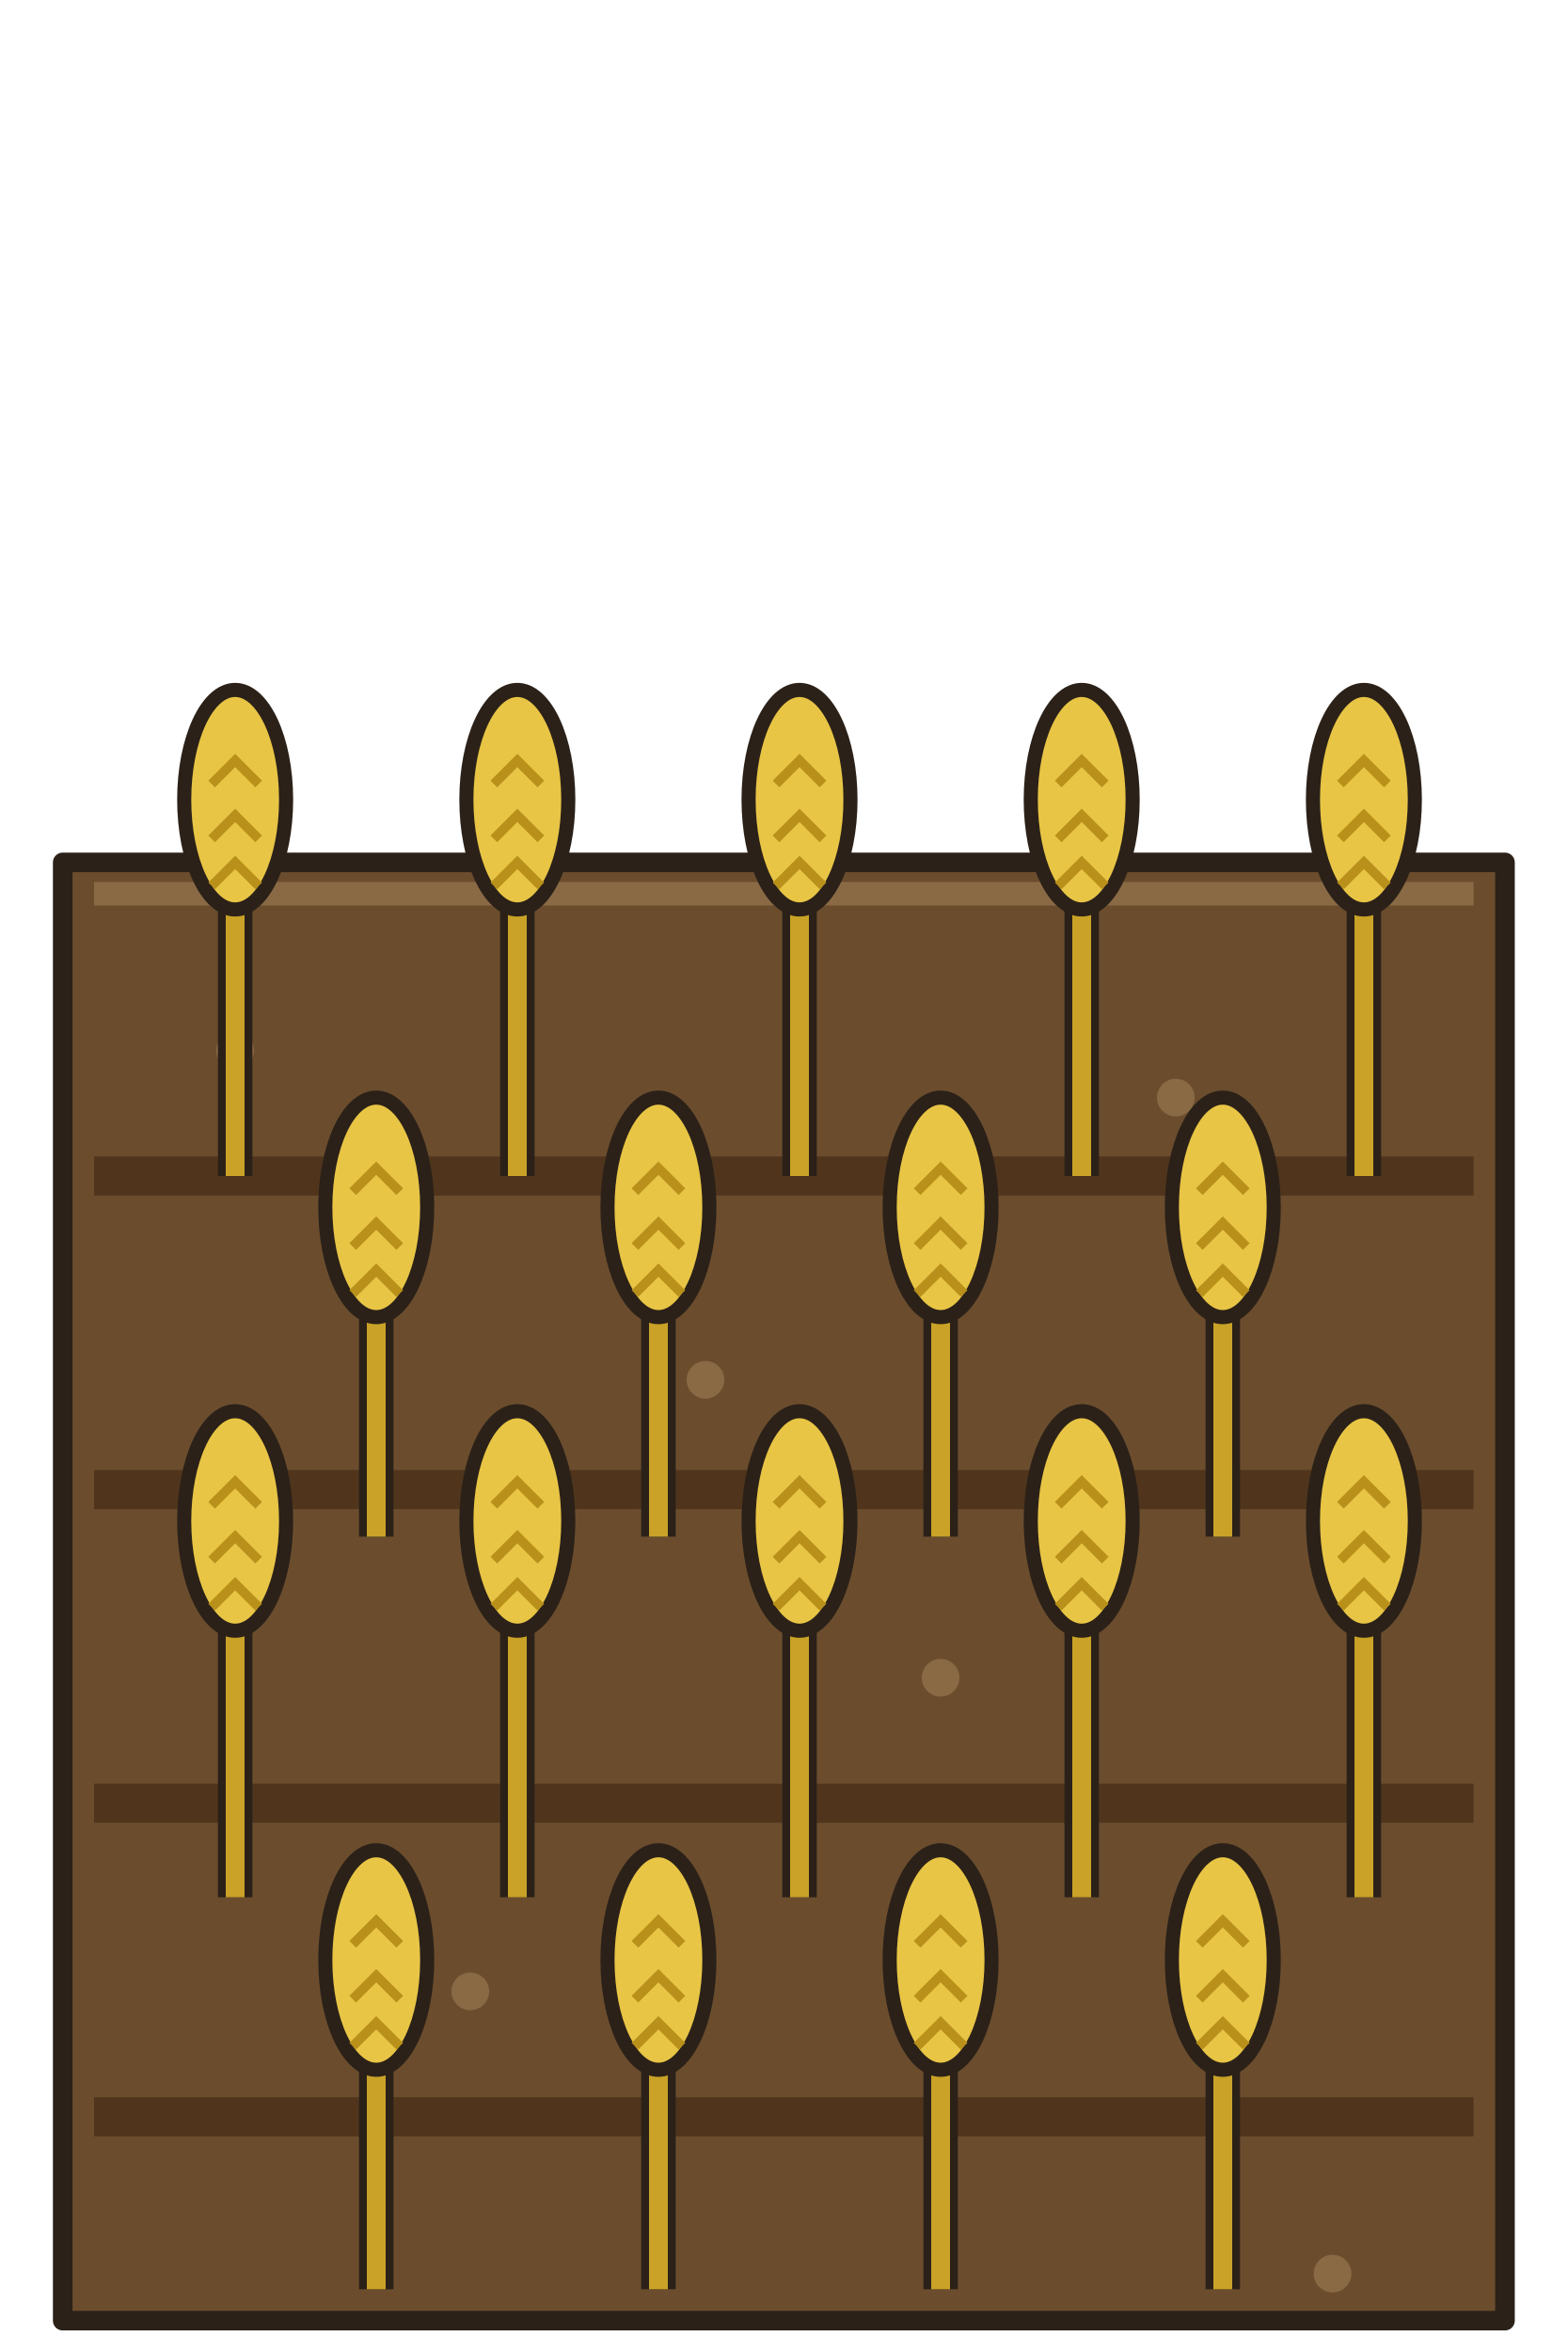
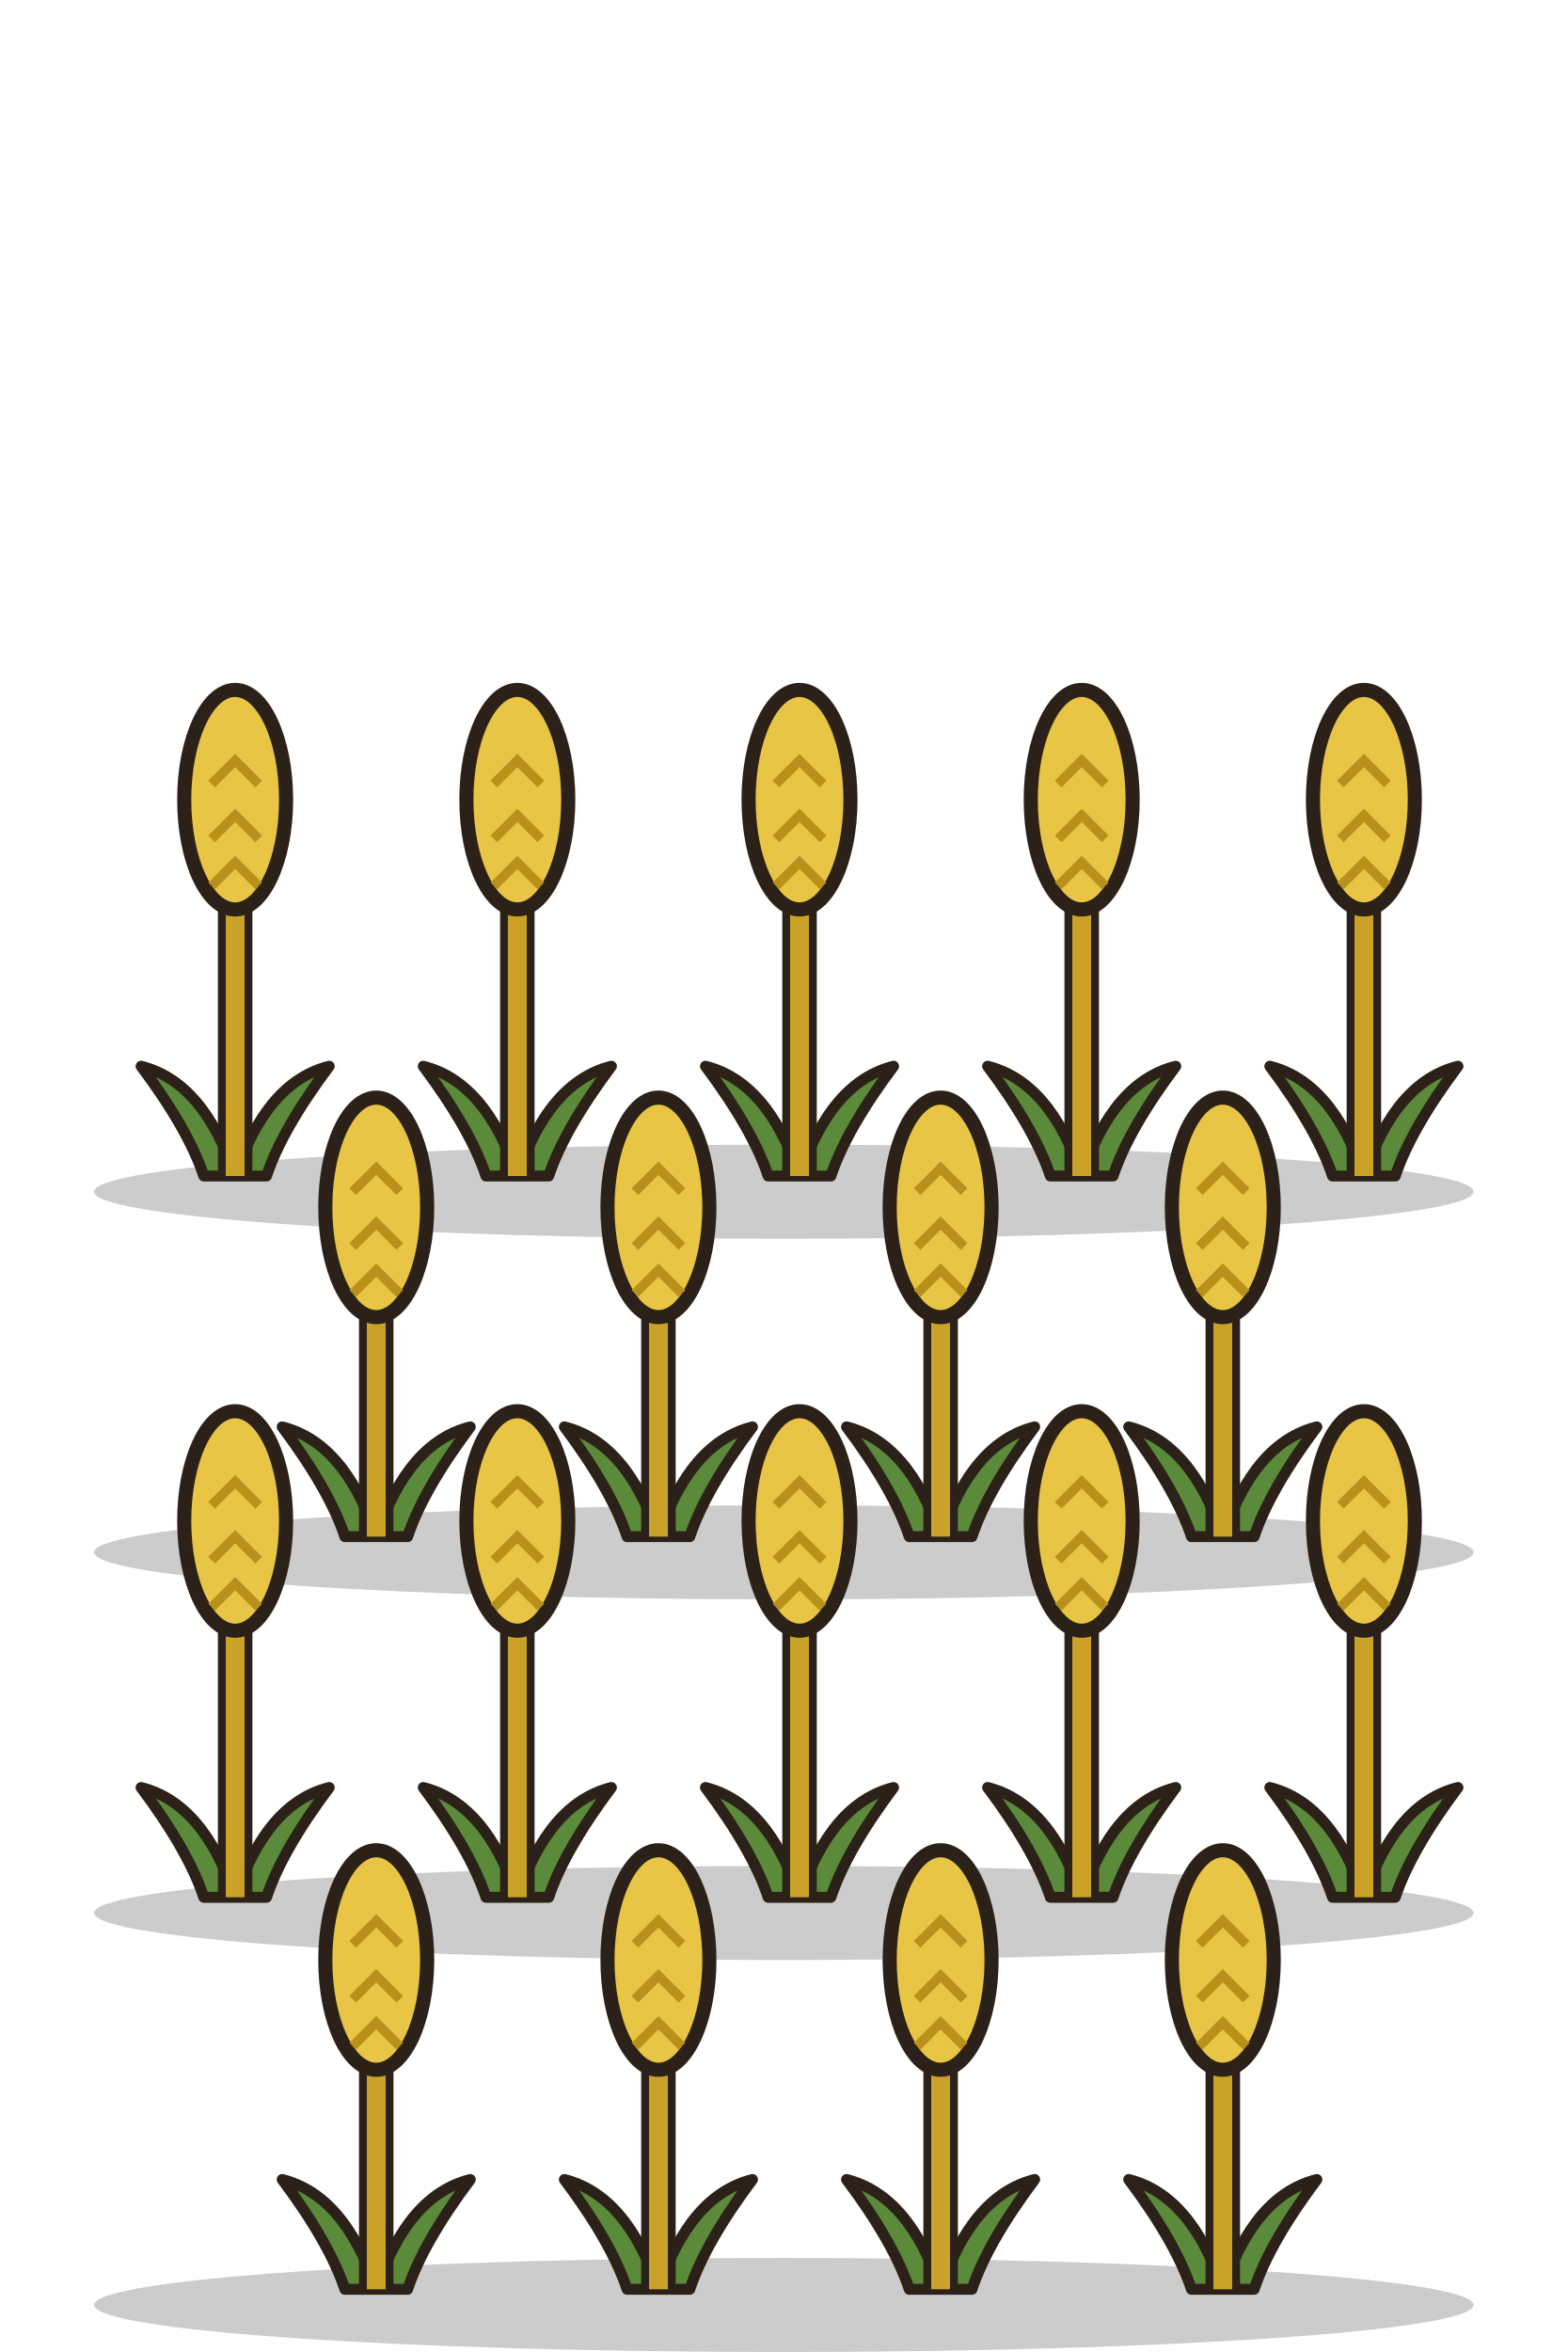
<svg xmlns="http://www.w3.org/2000/svg" width="200" height="300" viewBox="0 0 200 300">
-   <path d="M8,110 h184 v186 h-184z" fill="#6b4d2e" stroke="#2b2118" stroke-width="2.5" stroke-linejoin="round" stroke-linecap="round" />
-   <path d="M12,114 h176" stroke="#8a6a45" stroke-width="3" />
-   <path d="M12,150 h176" stroke="#4a3018" stroke-width="5" opacity=".8" />
-   <path d="M12,190 h176" stroke="#4a3018" stroke-width="5" opacity=".8" />
-   <path d="M12,230 h176" stroke="#4a3018" stroke-width="5" opacity=".8" />
-   <path d="M12,270 h176" stroke="#4a3018" stroke-width="5" opacity=".8" />
-   <circle cx="30" cy="134" r="2.4" fill="#8a6a45" />
-   <circle cx="90" cy="176" r="2.4" fill="#8a6a45" />
-   <circle cx="150" cy="140" r="2.4" fill="#8a6a45" />
-   <circle cx="60" cy="254" r="2.4" fill="#8a6a45" />
-   <circle cx="120" cy="214" r="2.4" fill="#8a6a45" />
-   <circle cx="170" cy="290" r="2.4" fill="#8a6a45" />
+   <ellipse cx="100" cy="152" rx="88" ry="6" fill="#000" opacity=".2" />
+   <ellipse cx="100" cy="198" rx="88" ry="6" fill="#000" opacity=".2" />
+   <ellipse cx="100" cy="244" rx="88" ry="6" fill="#000" opacity=".2" />
+   <ellipse cx="100" cy="294" rx="88" ry="6" fill="#000" opacity=".2" />
+   <path d="M30,150 q-4,-12 -12,-14 q6,8 8,14z M30,150 q4,-12 12,-14 q-6,8 -8,14z" fill="#5a8a3a" stroke="#2b2118" stroke-width="1.4" stroke-linejoin="round" />
  <path d="M30,150 v-40" stroke="#2b2118" stroke-width="4.4" />
  <path d="M30,150 v-40" stroke="#c9a227" stroke-width="2.4" />
  <ellipse cx="30" cy="102" rx="6.5" ry="14" fill="#e8c545" stroke="#2b2118" stroke-width="1.8" stroke-linejoin="round" stroke-linecap="round" />
  <path d="M27,100 l3,-3 l3,3 M27,107 l3,-3 l3,3 M27,113 l3,-3 l3,3" stroke="#b8901a" stroke-width="1.2" fill="none" />
+   <path d="M66,150 q-4,-12 -12,-14 q6,8 8,14z M66,150 q4,-12 12,-14 q-6,8 -8,14z" fill="#5a8a3a" stroke="#2b2118" stroke-width="1.4" stroke-linejoin="round" />
  <path d="M66,150 v-40" stroke="#2b2118" stroke-width="4.4" />
  <path d="M66,150 v-40" stroke="#c9a227" stroke-width="2.4" />
  <ellipse cx="66" cy="102" rx="6.5" ry="14" fill="#e8c545" stroke="#2b2118" stroke-width="1.8" stroke-linejoin="round" stroke-linecap="round" />
  <path d="M63,100 l3,-3 l3,3 M63,107 l3,-3 l3,3 M63,113 l3,-3 l3,3" stroke="#b8901a" stroke-width="1.2" fill="none" />
+   <path d="M102,150 q-4,-12 -12,-14 q6,8 8,14z M102,150 q4,-12 12,-14 q-6,8 -8,14z" fill="#5a8a3a" stroke="#2b2118" stroke-width="1.4" stroke-linejoin="round" />
  <path d="M102,150 v-40" stroke="#2b2118" stroke-width="4.4" />
  <path d="M102,150 v-40" stroke="#c9a227" stroke-width="2.4" />
  <ellipse cx="102" cy="102" rx="6.5" ry="14" fill="#e8c545" stroke="#2b2118" stroke-width="1.8" stroke-linejoin="round" stroke-linecap="round" />
  <path d="M99,100 l3,-3 l3,3 M99,107 l3,-3 l3,3 M99,113 l3,-3 l3,3" stroke="#b8901a" stroke-width="1.2" fill="none" />
+   <path d="M138,150 q-4,-12 -12,-14 q6,8 8,14z M138,150 q4,-12 12,-14 q-6,8 -8,14z" fill="#5a8a3a" stroke="#2b2118" stroke-width="1.4" stroke-linejoin="round" />
  <path d="M138,150 v-40" stroke="#2b2118" stroke-width="4.4" />
  <path d="M138,150 v-40" stroke="#c9a227" stroke-width="2.4" />
  <ellipse cx="138" cy="102" rx="6.5" ry="14" fill="#e8c545" stroke="#2b2118" stroke-width="1.8" stroke-linejoin="round" stroke-linecap="round" />
  <path d="M135,100 l3,-3 l3,3 M135,107 l3,-3 l3,3 M135,113 l3,-3 l3,3" stroke="#b8901a" stroke-width="1.2" fill="none" />
+   <path d="M174,150 q-4,-12 -12,-14 q6,8 8,14z M174,150 q4,-12 12,-14 q-6,8 -8,14z" fill="#5a8a3a" stroke="#2b2118" stroke-width="1.4" stroke-linejoin="round" />
  <path d="M174,150 v-40" stroke="#2b2118" stroke-width="4.4" />
  <path d="M174,150 v-40" stroke="#c9a227" stroke-width="2.4" />
  <ellipse cx="174" cy="102" rx="6.5" ry="14" fill="#e8c545" stroke="#2b2118" stroke-width="1.8" stroke-linejoin="round" stroke-linecap="round" />
  <path d="M171,100 l3,-3 l3,3 M171,107 l3,-3 l3,3 M171,113 l3,-3 l3,3" stroke="#b8901a" stroke-width="1.2" fill="none" />
+   <path d="M48,196 q-4,-12 -12,-14 q6,8 8,14z M48,196 q4,-12 12,-14 q-6,8 -8,14z" fill="#5a8a3a" stroke="#2b2118" stroke-width="1.4" stroke-linejoin="round" />
  <path d="M48,196 v-34" stroke="#2b2118" stroke-width="4.4" />
  <path d="M48,196 v-34" stroke="#c9a227" stroke-width="2.4" />
  <ellipse cx="48" cy="154" rx="6.5" ry="14" fill="#e8c545" stroke="#2b2118" stroke-width="1.8" stroke-linejoin="round" stroke-linecap="round" />
  <path d="M45,152 l3,-3 l3,3 M45,159 l3,-3 l3,3 M45,165 l3,-3 l3,3" stroke="#b8901a" stroke-width="1.2" fill="none" />
+   <path d="M84,196 q-4,-12 -12,-14 q6,8 8,14z M84,196 q4,-12 12,-14 q-6,8 -8,14z" fill="#5a8a3a" stroke="#2b2118" stroke-width="1.4" stroke-linejoin="round" />
  <path d="M84,196 v-34" stroke="#2b2118" stroke-width="4.4" />
  <path d="M84,196 v-34" stroke="#c9a227" stroke-width="2.4" />
  <ellipse cx="84" cy="154" rx="6.5" ry="14" fill="#e8c545" stroke="#2b2118" stroke-width="1.8" stroke-linejoin="round" stroke-linecap="round" />
  <path d="M81,152 l3,-3 l3,3 M81,159 l3,-3 l3,3 M81,165 l3,-3 l3,3" stroke="#b8901a" stroke-width="1.2" fill="none" />
+   <path d="M120,196 q-4,-12 -12,-14 q6,8 8,14z M120,196 q4,-12 12,-14 q-6,8 -8,14z" fill="#5a8a3a" stroke="#2b2118" stroke-width="1.4" stroke-linejoin="round" />
  <path d="M120,196 v-34" stroke="#2b2118" stroke-width="4.4" />
  <path d="M120,196 v-34" stroke="#c9a227" stroke-width="2.4" />
  <ellipse cx="120" cy="154" rx="6.5" ry="14" fill="#e8c545" stroke="#2b2118" stroke-width="1.8" stroke-linejoin="round" stroke-linecap="round" />
  <path d="M117,152 l3,-3 l3,3 M117,159 l3,-3 l3,3 M117,165 l3,-3 l3,3" stroke="#b8901a" stroke-width="1.2" fill="none" />
+   <path d="M156,196 q-4,-12 -12,-14 q6,8 8,14z M156,196 q4,-12 12,-14 q-6,8 -8,14z" fill="#5a8a3a" stroke="#2b2118" stroke-width="1.4" stroke-linejoin="round" />
  <path d="M156,196 v-34" stroke="#2b2118" stroke-width="4.4" />
  <path d="M156,196 v-34" stroke="#c9a227" stroke-width="2.4" />
  <ellipse cx="156" cy="154" rx="6.5" ry="14" fill="#e8c545" stroke="#2b2118" stroke-width="1.8" stroke-linejoin="round" stroke-linecap="round" />
  <path d="M153,152 l3,-3 l3,3 M153,159 l3,-3 l3,3 M153,165 l3,-3 l3,3" stroke="#b8901a" stroke-width="1.2" fill="none" />
+   <path d="M30,242 q-4,-12 -12,-14 q6,8 8,14z M30,242 q4,-12 12,-14 q-6,8 -8,14z" fill="#5a8a3a" stroke="#2b2118" stroke-width="1.4" stroke-linejoin="round" />
  <path d="M30,242 v-40" stroke="#2b2118" stroke-width="4.4" />
  <path d="M30,242 v-40" stroke="#c9a227" stroke-width="2.4" />
  <ellipse cx="30" cy="194" rx="6.5" ry="14" fill="#e8c545" stroke="#2b2118" stroke-width="1.8" stroke-linejoin="round" stroke-linecap="round" />
  <path d="M27,192 l3,-3 l3,3 M27,199 l3,-3 l3,3 M27,205 l3,-3 l3,3" stroke="#b8901a" stroke-width="1.2" fill="none" />
+   <path d="M66,242 q-4,-12 -12,-14 q6,8 8,14z M66,242 q4,-12 12,-14 q-6,8 -8,14z" fill="#5a8a3a" stroke="#2b2118" stroke-width="1.4" stroke-linejoin="round" />
  <path d="M66,242 v-40" stroke="#2b2118" stroke-width="4.4" />
  <path d="M66,242 v-40" stroke="#c9a227" stroke-width="2.4" />
  <ellipse cx="66" cy="194" rx="6.5" ry="14" fill="#e8c545" stroke="#2b2118" stroke-width="1.8" stroke-linejoin="round" stroke-linecap="round" />
  <path d="M63,192 l3,-3 l3,3 M63,199 l3,-3 l3,3 M63,205 l3,-3 l3,3" stroke="#b8901a" stroke-width="1.2" fill="none" />
+   <path d="M102,242 q-4,-12 -12,-14 q6,8 8,14z M102,242 q4,-12 12,-14 q-6,8 -8,14z" fill="#5a8a3a" stroke="#2b2118" stroke-width="1.4" stroke-linejoin="round" />
  <path d="M102,242 v-40" stroke="#2b2118" stroke-width="4.4" />
  <path d="M102,242 v-40" stroke="#c9a227" stroke-width="2.4" />
  <ellipse cx="102" cy="194" rx="6.5" ry="14" fill="#e8c545" stroke="#2b2118" stroke-width="1.8" stroke-linejoin="round" stroke-linecap="round" />
  <path d="M99,192 l3,-3 l3,3 M99,199 l3,-3 l3,3 M99,205 l3,-3 l3,3" stroke="#b8901a" stroke-width="1.2" fill="none" />
+   <path d="M138,242 q-4,-12 -12,-14 q6,8 8,14z M138,242 q4,-12 12,-14 q-6,8 -8,14z" fill="#5a8a3a" stroke="#2b2118" stroke-width="1.4" stroke-linejoin="round" />
  <path d="M138,242 v-40" stroke="#2b2118" stroke-width="4.4" />
  <path d="M138,242 v-40" stroke="#c9a227" stroke-width="2.4" />
  <ellipse cx="138" cy="194" rx="6.5" ry="14" fill="#e8c545" stroke="#2b2118" stroke-width="1.8" stroke-linejoin="round" stroke-linecap="round" />
  <path d="M135,192 l3,-3 l3,3 M135,199 l3,-3 l3,3 M135,205 l3,-3 l3,3" stroke="#b8901a" stroke-width="1.2" fill="none" />
+   <path d="M174,242 q-4,-12 -12,-14 q6,8 8,14z M174,242 q4,-12 12,-14 q-6,8 -8,14z" fill="#5a8a3a" stroke="#2b2118" stroke-width="1.4" stroke-linejoin="round" />
  <path d="M174,242 v-40" stroke="#2b2118" stroke-width="4.4" />
  <path d="M174,242 v-40" stroke="#c9a227" stroke-width="2.4" />
  <ellipse cx="174" cy="194" rx="6.5" ry="14" fill="#e8c545" stroke="#2b2118" stroke-width="1.8" stroke-linejoin="round" stroke-linecap="round" />
  <path d="M171,192 l3,-3 l3,3 M171,199 l3,-3 l3,3 M171,205 l3,-3 l3,3" stroke="#b8901a" stroke-width="1.2" fill="none" />
+   <path d="M48,292 q-4,-12 -12,-14 q6,8 8,14z M48,292 q4,-12 12,-14 q-6,8 -8,14z" fill="#5a8a3a" stroke="#2b2118" stroke-width="1.4" stroke-linejoin="round" />
  <path d="M48,292 v-34" stroke="#2b2118" stroke-width="4.4" />
  <path d="M48,292 v-34" stroke="#c9a227" stroke-width="2.4" />
  <ellipse cx="48" cy="250" rx="6.5" ry="14" fill="#e8c545" stroke="#2b2118" stroke-width="1.8" stroke-linejoin="round" stroke-linecap="round" />
  <path d="M45,248 l3,-3 l3,3 M45,255 l3,-3 l3,3 M45,261 l3,-3 l3,3" stroke="#b8901a" stroke-width="1.2" fill="none" />
+   <path d="M84,292 q-4,-12 -12,-14 q6,8 8,14z M84,292 q4,-12 12,-14 q-6,8 -8,14z" fill="#5a8a3a" stroke="#2b2118" stroke-width="1.4" stroke-linejoin="round" />
  <path d="M84,292 v-34" stroke="#2b2118" stroke-width="4.4" />
  <path d="M84,292 v-34" stroke="#c9a227" stroke-width="2.4" />
  <ellipse cx="84" cy="250" rx="6.5" ry="14" fill="#e8c545" stroke="#2b2118" stroke-width="1.8" stroke-linejoin="round" stroke-linecap="round" />
  <path d="M81,248 l3,-3 l3,3 M81,255 l3,-3 l3,3 M81,261 l3,-3 l3,3" stroke="#b8901a" stroke-width="1.2" fill="none" />
+   <path d="M120,292 q-4,-12 -12,-14 q6,8 8,14z M120,292 q4,-12 12,-14 q-6,8 -8,14z" fill="#5a8a3a" stroke="#2b2118" stroke-width="1.4" stroke-linejoin="round" />
  <path d="M120,292 v-34" stroke="#2b2118" stroke-width="4.4" />
  <path d="M120,292 v-34" stroke="#c9a227" stroke-width="2.4" />
  <ellipse cx="120" cy="250" rx="6.5" ry="14" fill="#e8c545" stroke="#2b2118" stroke-width="1.8" stroke-linejoin="round" stroke-linecap="round" />
  <path d="M117,248 l3,-3 l3,3 M117,255 l3,-3 l3,3 M117,261 l3,-3 l3,3" stroke="#b8901a" stroke-width="1.2" fill="none" />
+   <path d="M156,292 q-4,-12 -12,-14 q6,8 8,14z M156,292 q4,-12 12,-14 q-6,8 -8,14z" fill="#5a8a3a" stroke="#2b2118" stroke-width="1.4" stroke-linejoin="round" />
  <path d="M156,292 v-34" stroke="#2b2118" stroke-width="4.4" />
  <path d="M156,292 v-34" stroke="#c9a227" stroke-width="2.4" />
  <ellipse cx="156" cy="250" rx="6.5" ry="14" fill="#e8c545" stroke="#2b2118" stroke-width="1.8" stroke-linejoin="round" stroke-linecap="round" />
  <path d="M153,248 l3,-3 l3,3 M153,255 l3,-3 l3,3 M153,261 l3,-3 l3,3" stroke="#b8901a" stroke-width="1.2" fill="none" />
</svg>
